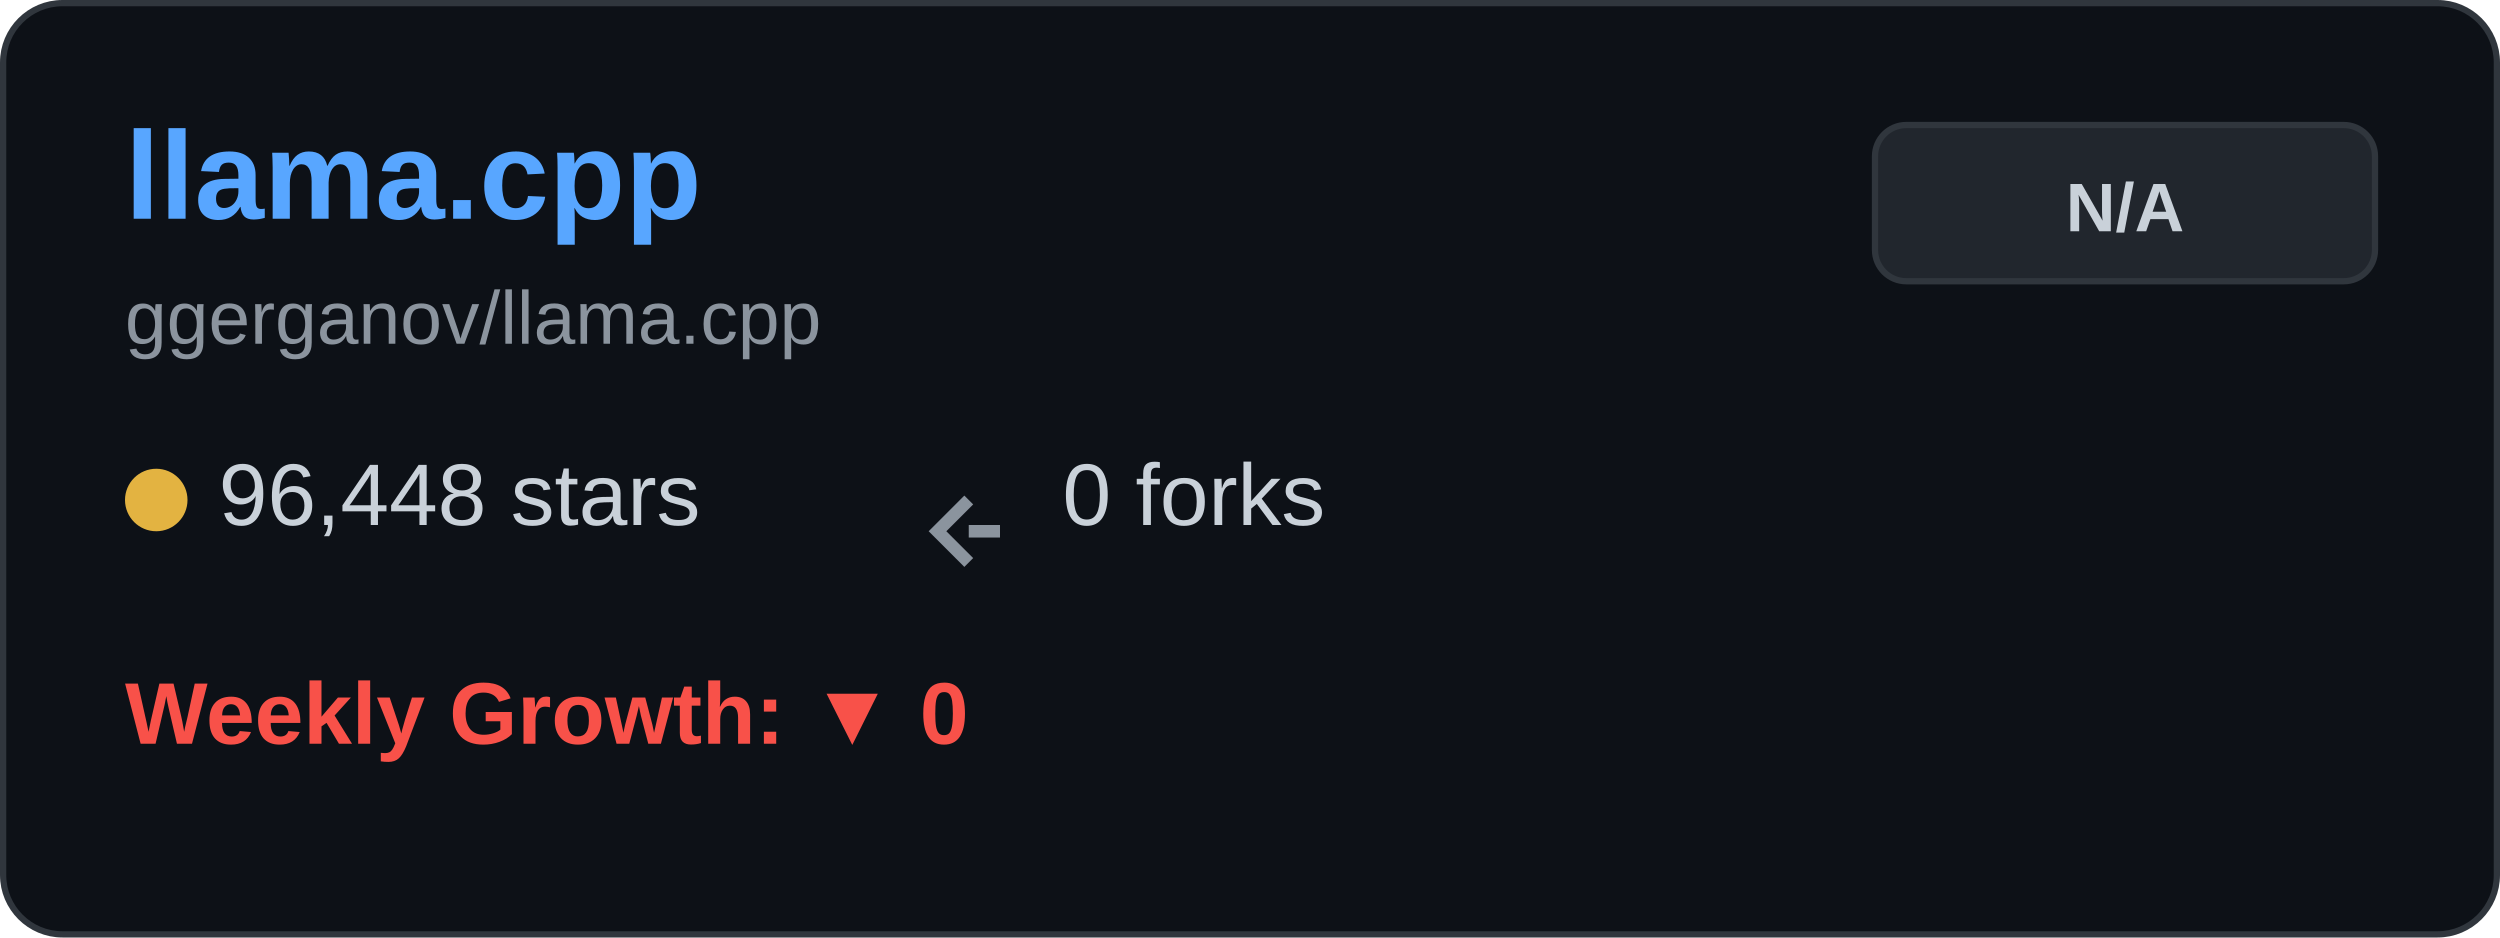
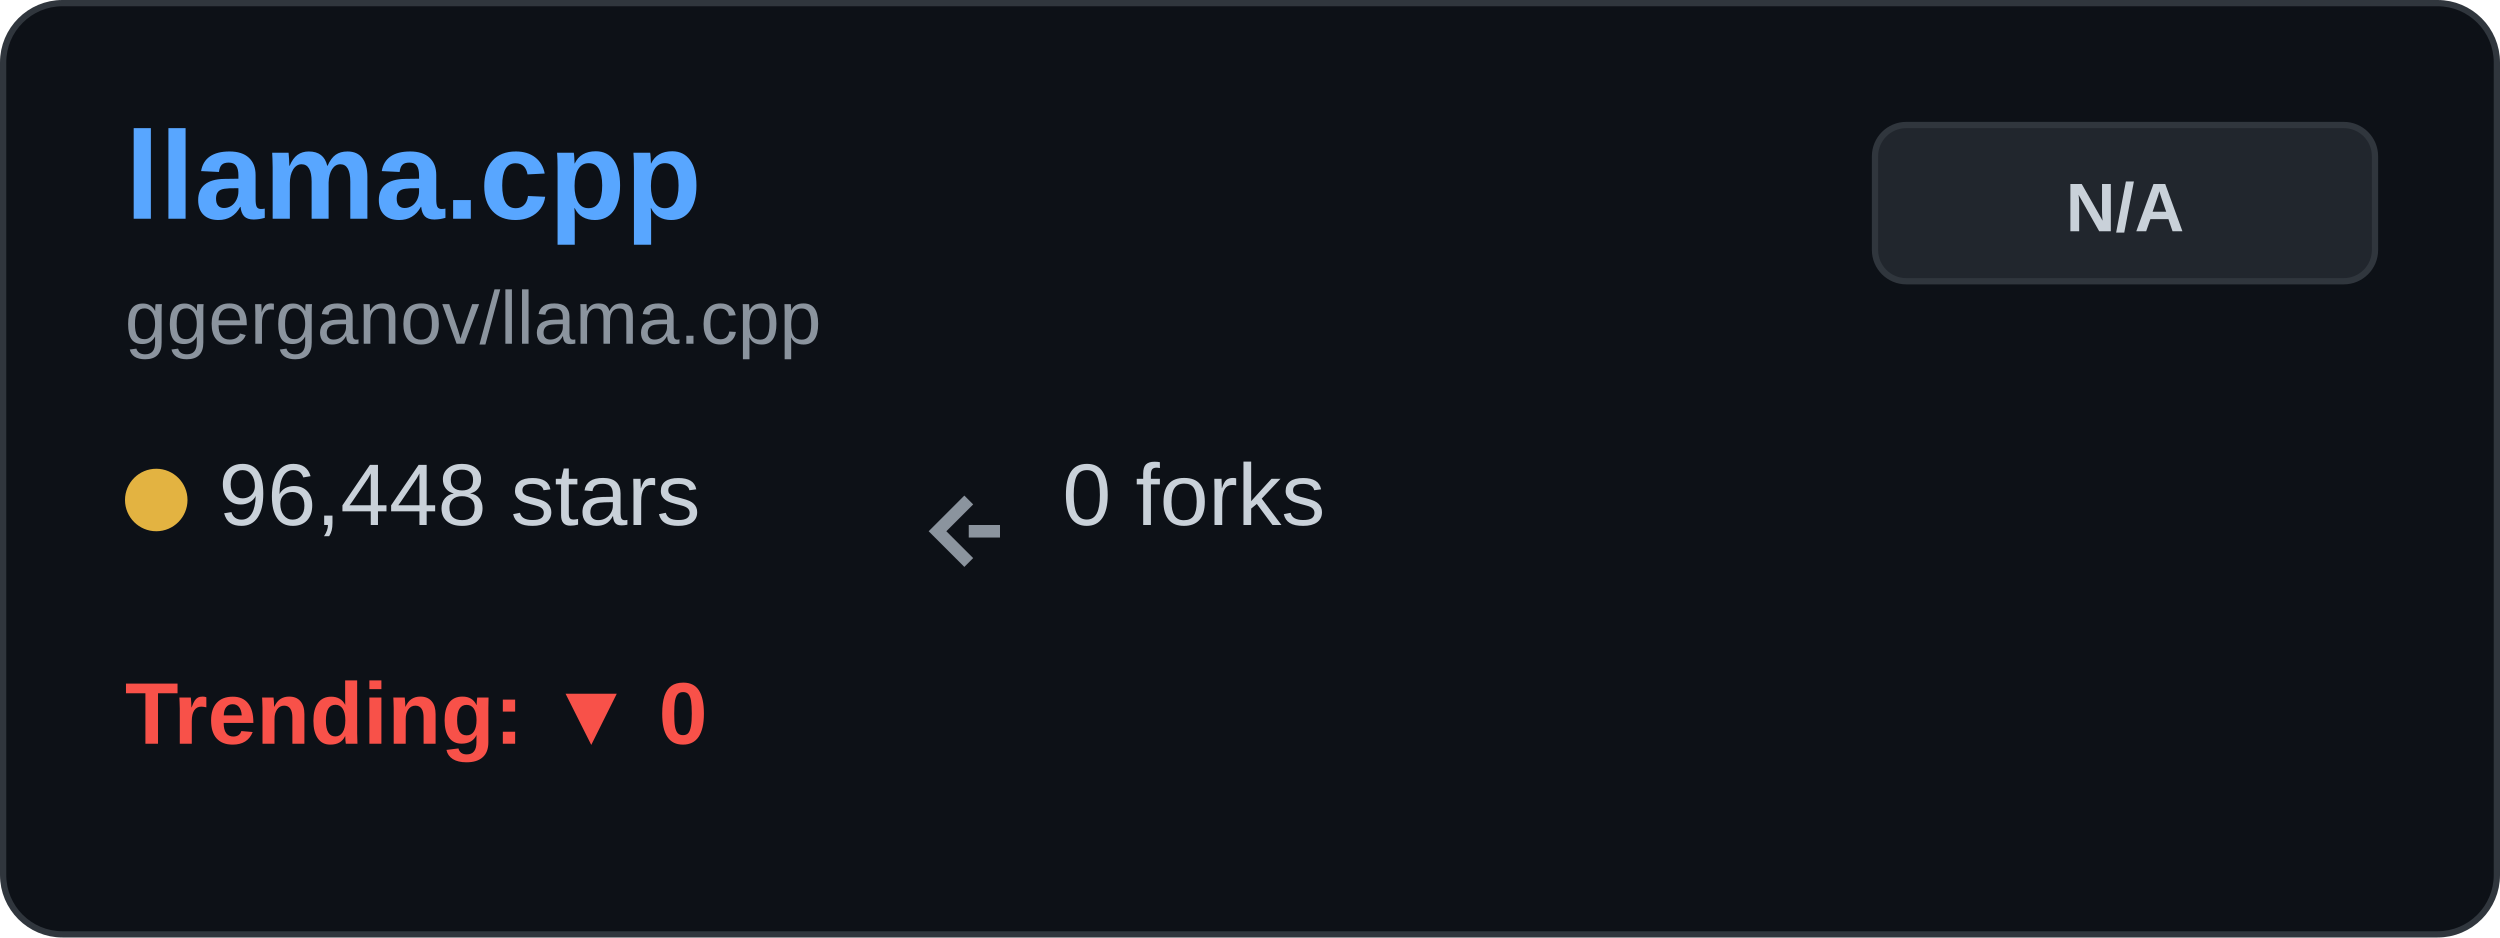
<svg xmlns="http://www.w3.org/2000/svg" width="400" height="150" viewBox="0 0 400 150" fill="none">
  <rect x="0.5" y="0.5" width="399" height="149" rx="9.5" fill="#0d1117" stroke="#30363d" />
  <text x="20" y="35" font-family="Arial, sans-serif" font-size="20" font-weight="bold" fill="#58a6ff">llama.cpp</text>
  <text x="20" y="55" font-family="Arial, sans-serif" font-size="12" fill="#8b949e">ggerganov/llama.cpp</text>
  <g transform="translate(20, 80)">
    <circle cx="5" cy="0" r="5" fill="#e3b341" />
    <text x="15" y="4" font-family="Arial, sans-serif" font-size="14" fill="#c9d1d9">96,448 stars</text>
  </g>
  <g transform="translate(150, 80)">
    <path d="M5 0 L0 5 L5 10 M5 5 L10 5" stroke="#8b949e" stroke-width="2" fill="none" />
    <text x="20" y="4" font-family="Arial, sans-serif" font-size="14" fill="#c9d1d9">0 forks</text>
  </g>
  <g transform="translate(20, 115)">
-     <text x="0" y="4" font-family="Arial, sans-serif" font-size="14" font-weight="bold" fill="#f85149">Weekly Growth: ▼ 0</text>
+     <text x="0" y="4" font-family="Arial, sans-serif" font-size="14" font-weight="bold" fill="#f85149">Trending: ▼ 0</text>
  </g>
  <rect x="300" y="20" width="80" height="25" rx="5" fill="#21262d" stroke="#30363d" />
  <text x="340" y="37" font-family="Arial, sans-serif" font-size="11" font-weight="bold" fill="#c9d1d9" text-anchor="middle">N/A</text>
</svg>
